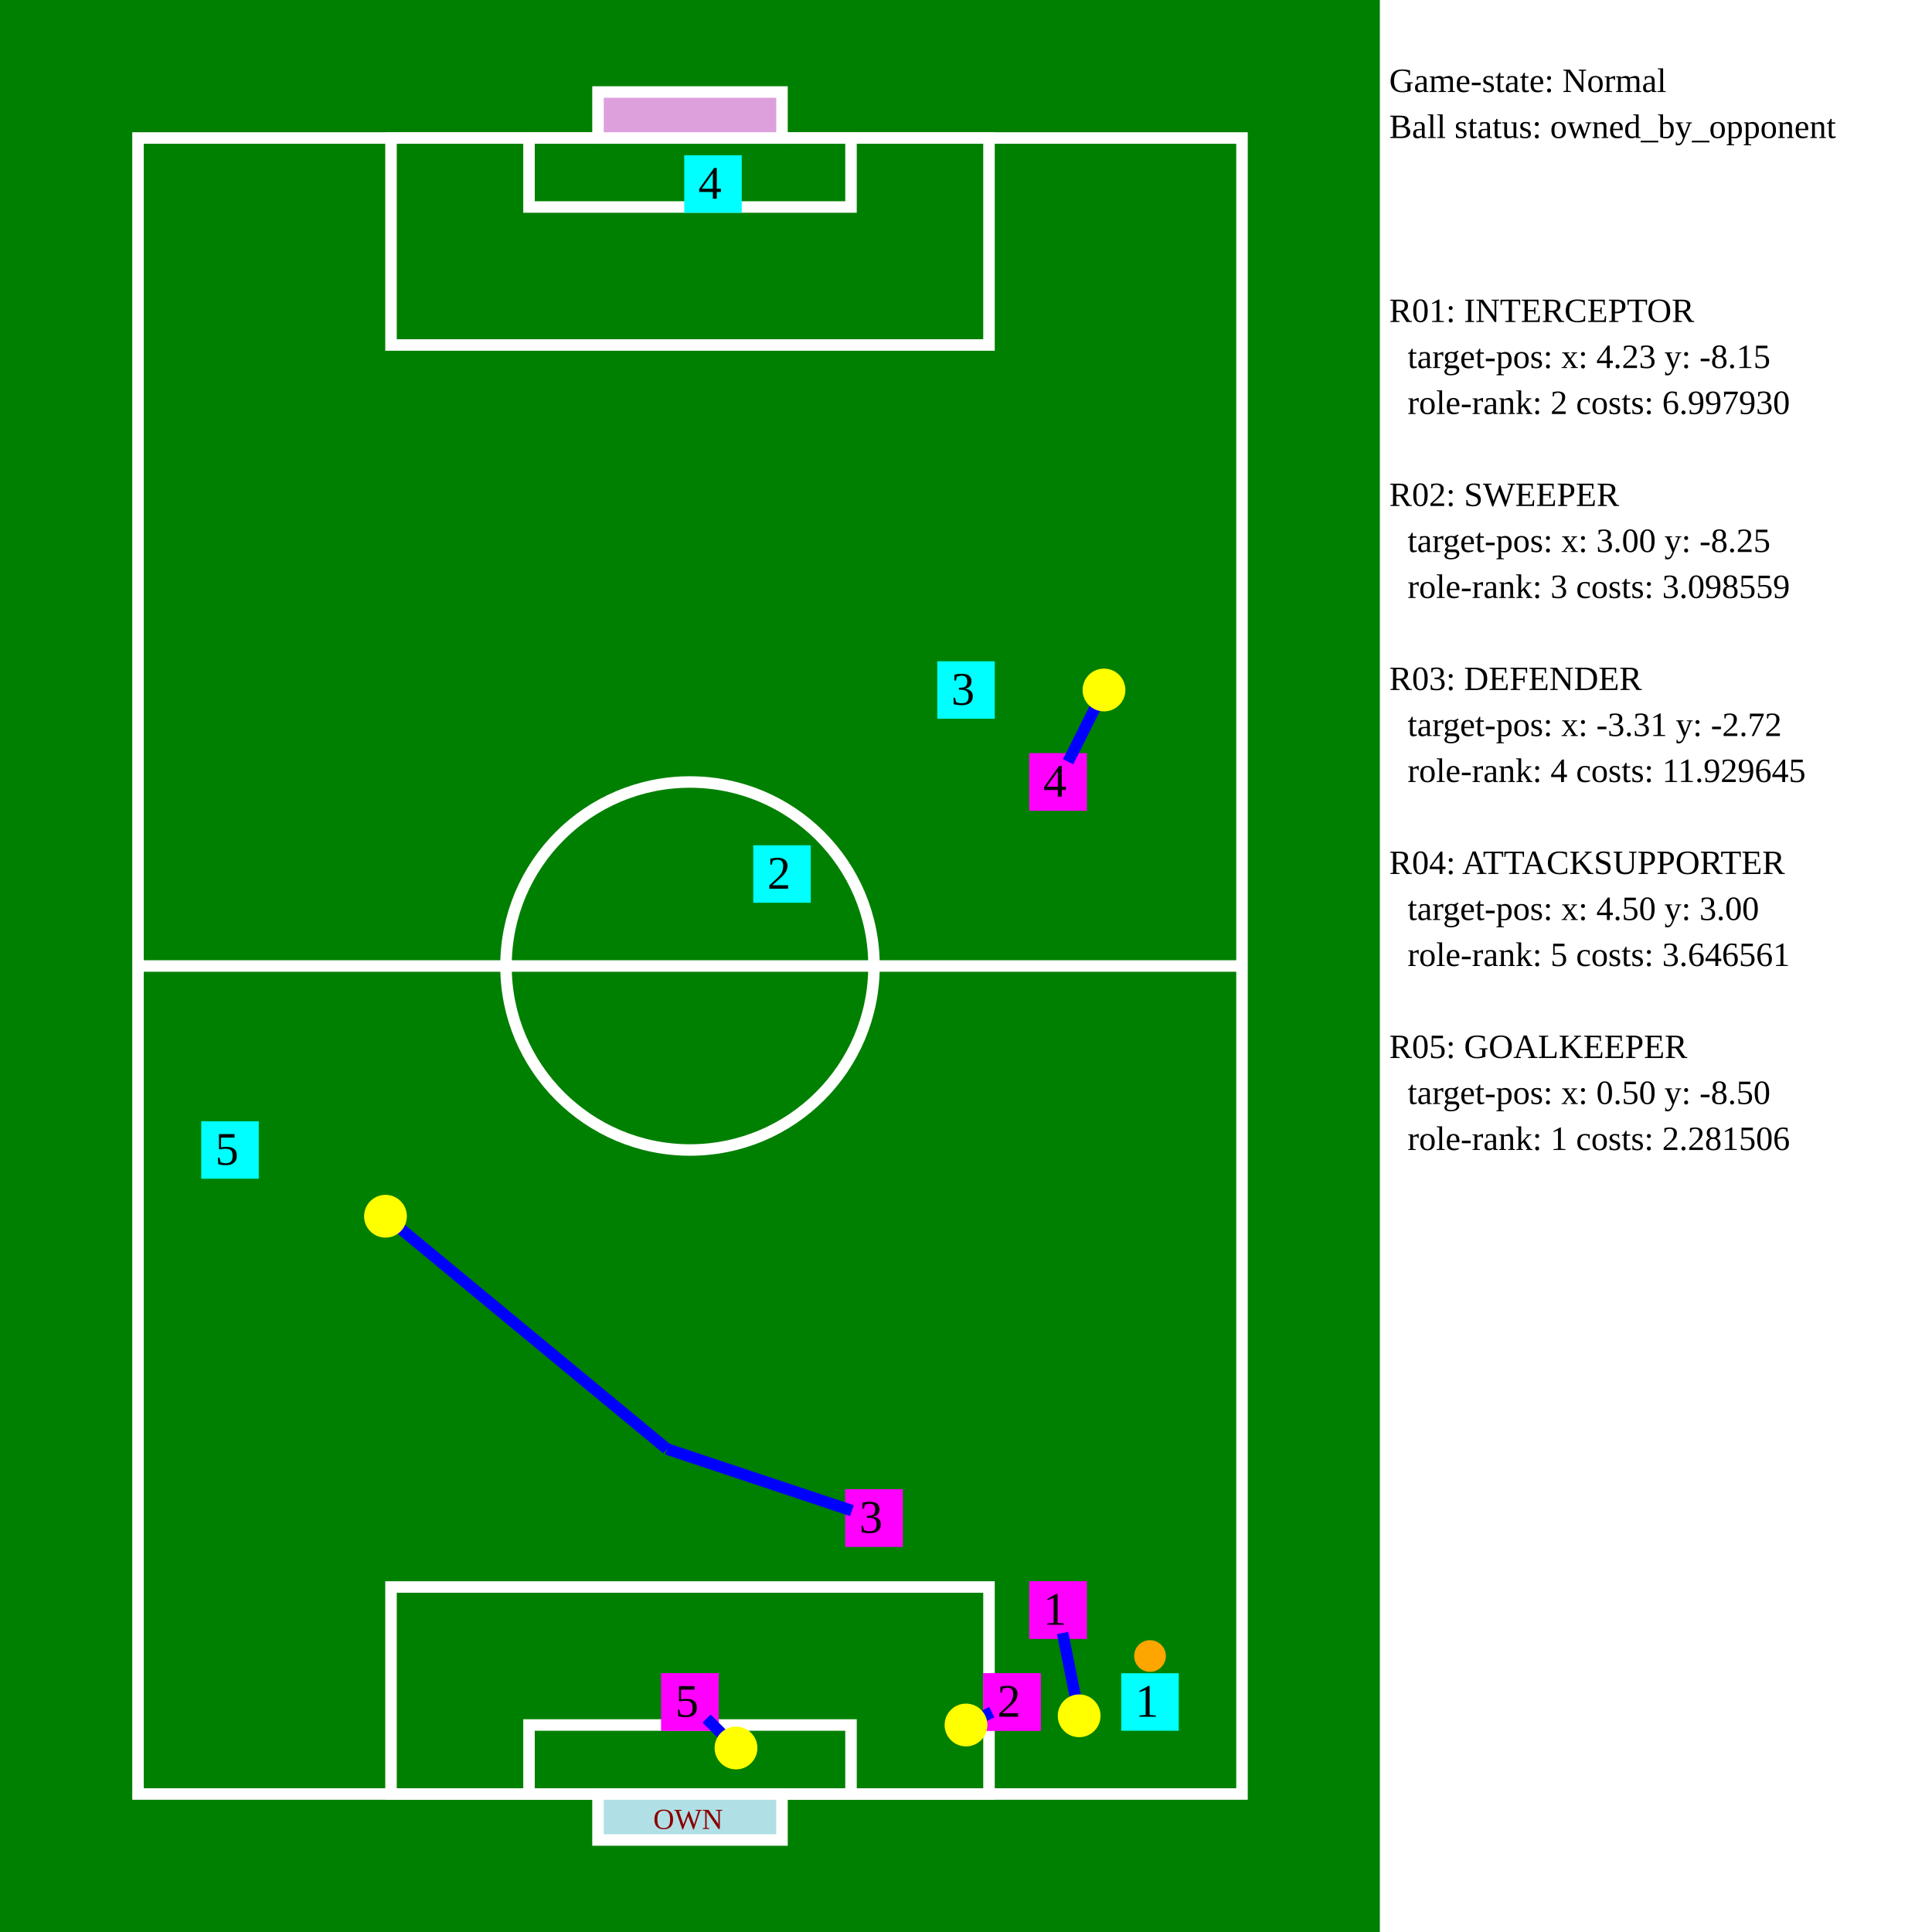
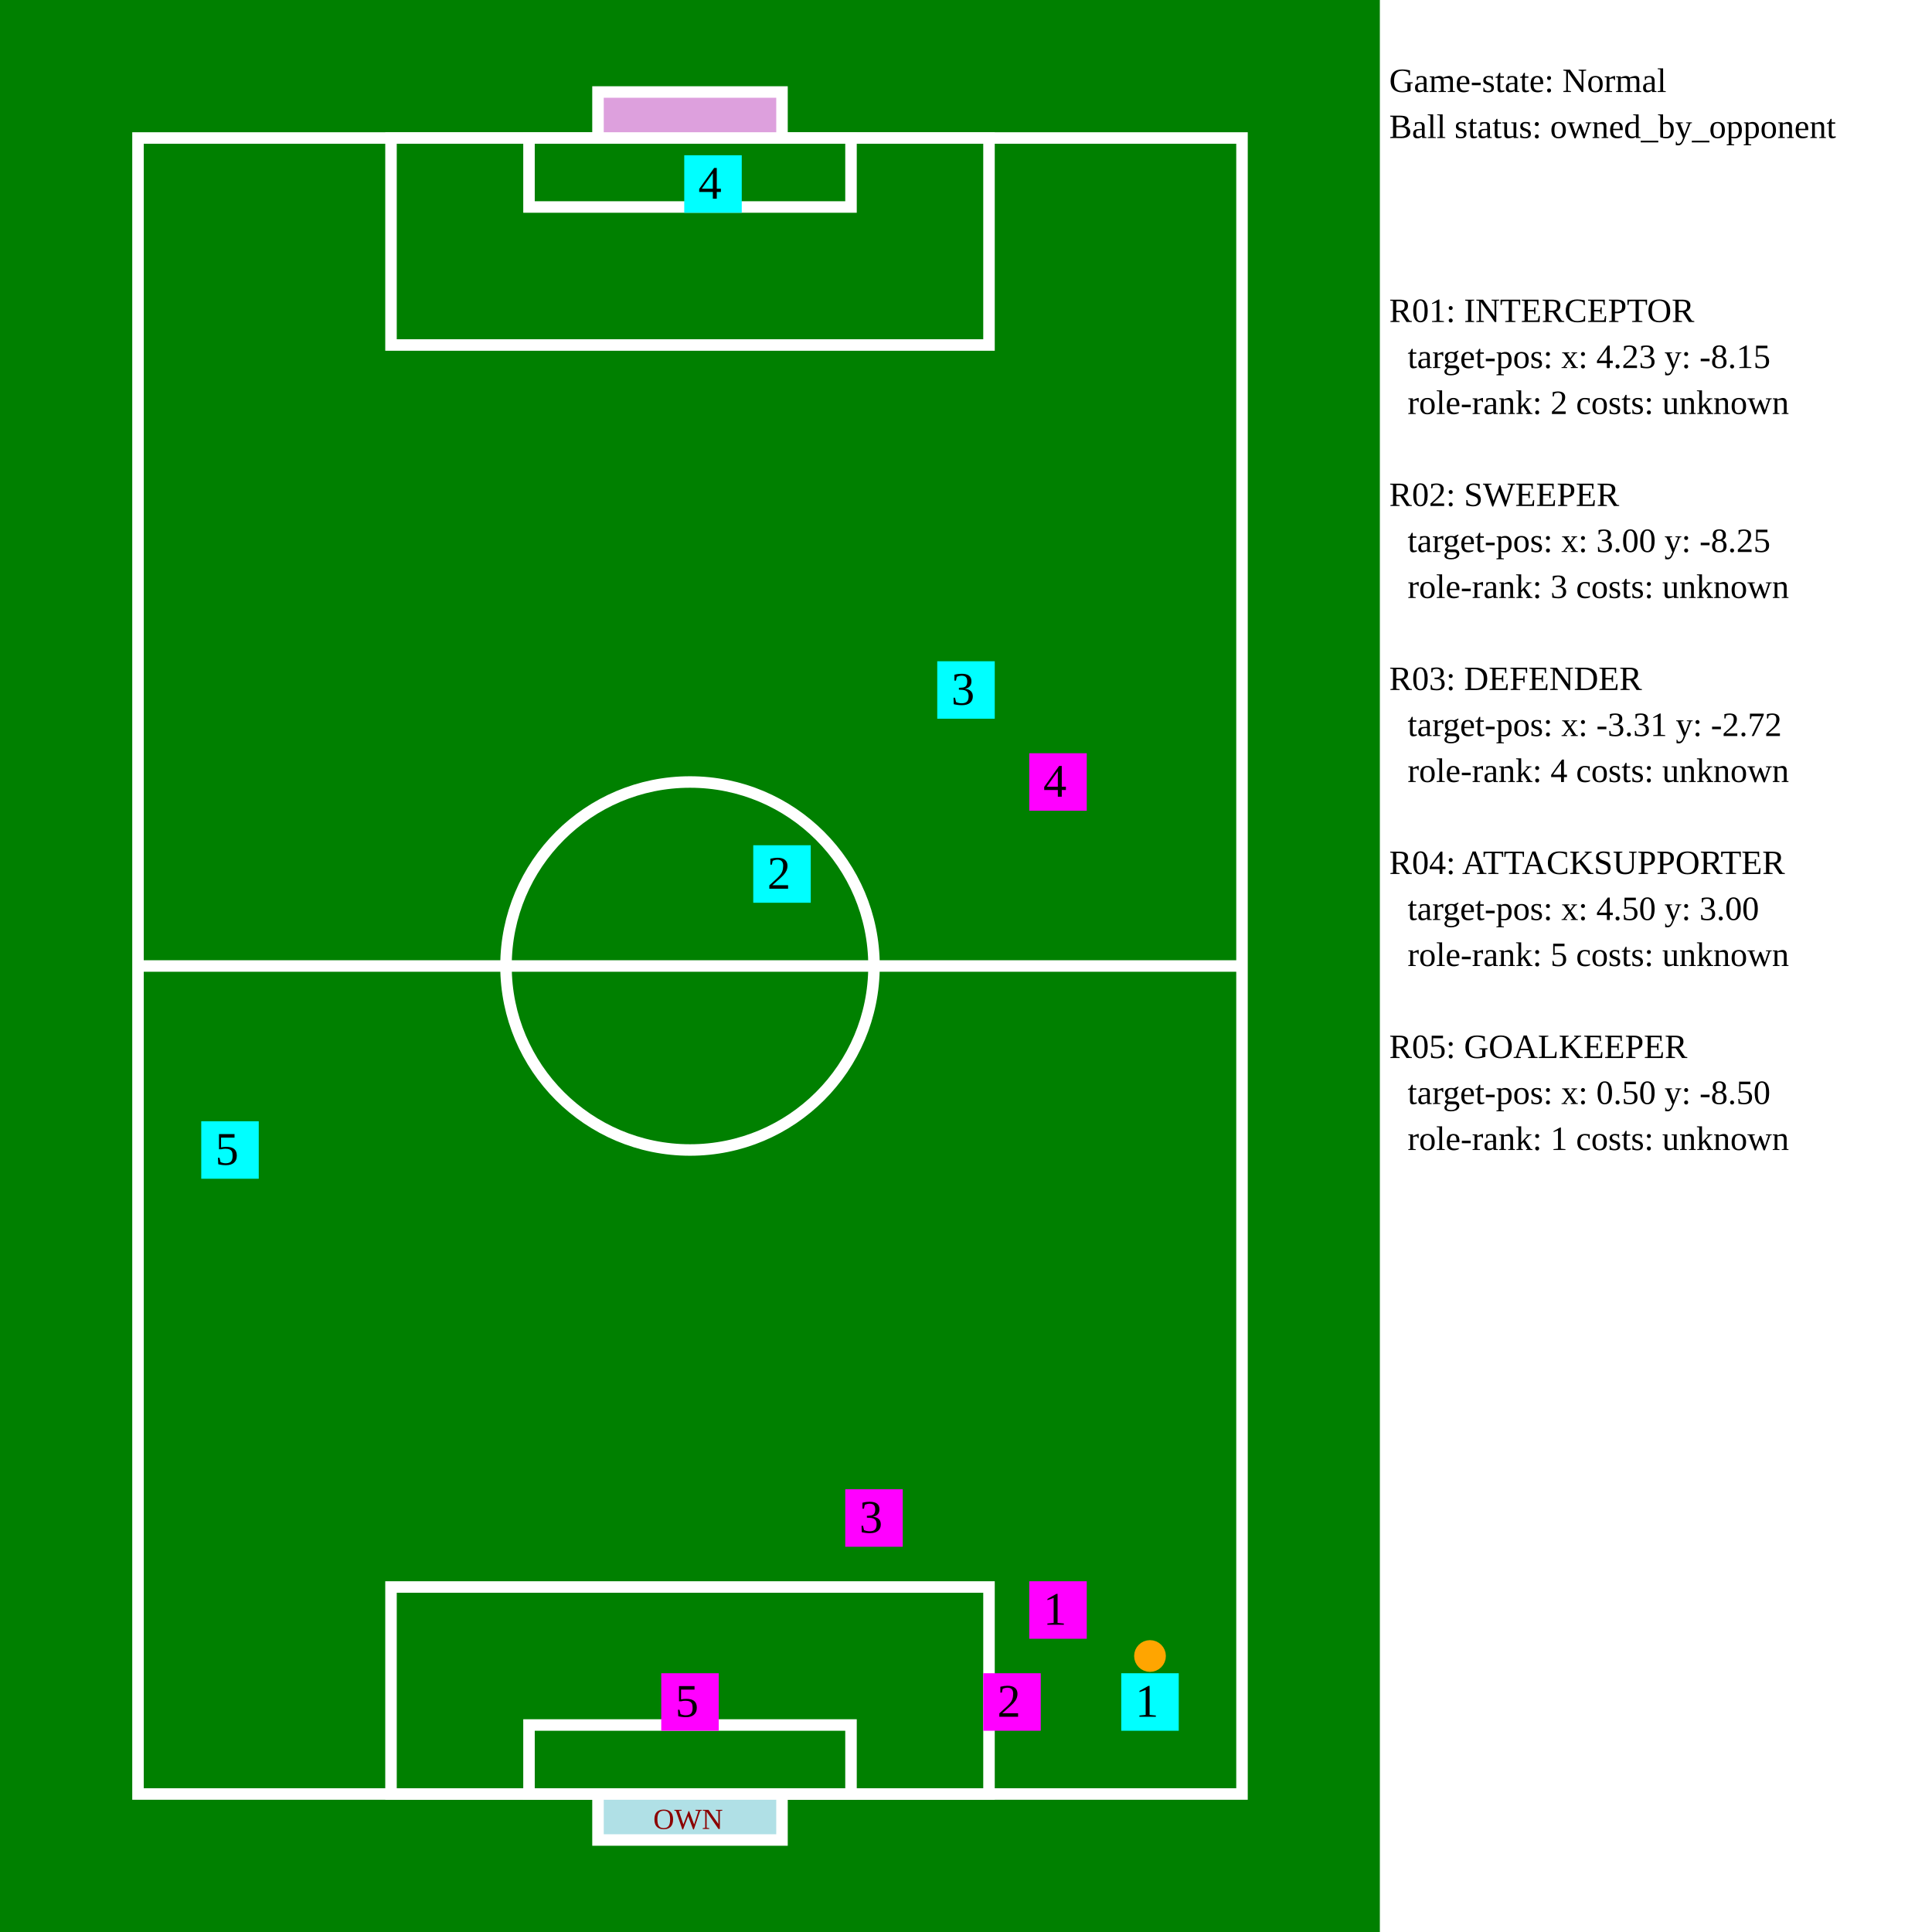
<svg xmlns="http://www.w3.org/2000/svg" width="21.00cm" height="21.00cm" version="1.1">
  <rect x="0cm" y="0cm" width="15.00cm" height="21.00cm" fill="green" stroke-width="0.02cm" />
  <rect x="15.00cm" y="0cm" width="6.00cm" height="21.00cm" fill="white" stroke-width="0.02cm" />
  <text x="15.10cm" y="1.00cm" font-size="14" font-weight-absolute="bold" fill="black">Game-state: Normal</text>
  <text x="15.10cm" y="1.50cm" font-size="14" font-weight-absolute="bold" fill="black">Ball status: owned_by_opponent</text>
  <text x="15.10cm" y="3.50cm" font-size="14" font-weight-absolute="bold" fill="black">R01: INTERCEPTOR</text>
  <text x="15.30cm" y="4.00cm" font-size="14" font-weight-absolute="bold" fill="black">target-pos: x: 4.23 y: -8.15</text>
-   <text x="15.30cm" y="4.50cm" font-size="14" font-weight-absolute="bold" fill="black">role-rank: 2 costs: 6.997930</text>
+   <text x="15.30cm" y="4.50cm" font-size="14" font-weight-absolute="bold" fill="black">role-rank: 2 costs: unknown</text>
  <text x="15.10cm" y="5.50cm" font-size="14" font-weight-absolute="bold" fill="black">R02: SWEEPER</text>
  <text x="15.30cm" y="6.00cm" font-size="14" font-weight-absolute="bold" fill="black">target-pos: x: 3.00 y: -8.25</text>
-   <text x="15.30cm" y="6.50cm" font-size="14" font-weight-absolute="bold" fill="black">role-rank: 3 costs: 3.098559</text>
+   <text x="15.30cm" y="6.50cm" font-size="14" font-weight-absolute="bold" fill="black">role-rank: 3 costs: unknown</text>
  <text x="15.10cm" y="7.50cm" font-size="14" font-weight-absolute="bold" fill="black">R03: DEFENDER</text>
  <text x="15.30cm" y="8.00cm" font-size="14" font-weight-absolute="bold" fill="black">target-pos: x: -3.31 y: -2.72</text>
-   <text x="15.30cm" y="8.50cm" font-size="14" font-weight-absolute="bold" fill="black">role-rank: 4 costs: 11.929645</text>
+   <text x="15.30cm" y="8.50cm" font-size="14" font-weight-absolute="bold" fill="black">role-rank: 4 costs: unknown</text>
  <text x="15.10cm" y="9.50cm" font-size="14" font-weight-absolute="bold" fill="black">R04: ATTACKSUPPORTER</text>
  <text x="15.30cm" y="10.00cm" font-size="14" font-weight-absolute="bold" fill="black">target-pos: x: 4.50 y: 3.00</text>
-   <text x="15.30cm" y="10.50cm" font-size="14" font-weight-absolute="bold" fill="black">role-rank: 5 costs: 3.646561</text>
+   <text x="15.30cm" y="10.50cm" font-size="14" font-weight-absolute="bold" fill="black">role-rank: 5 costs: unknown</text>
  <text x="15.10cm" y="11.50cm" font-size="14" font-weight-absolute="bold" fill="black">R05: GOALKEEPER</text>
  <text x="15.30cm" y="12.00cm" font-size="14" font-weight-absolute="bold" fill="black">target-pos: x: 0.50 y: -8.50</text>
-   <text x="15.30cm" y="12.50cm" font-size="14" font-weight-absolute="bold" fill="black">role-rank: 1 costs: 2.281506</text>
+   <text x="15.30cm" y="12.50cm" font-size="14" font-weight-absolute="bold" fill="black">role-rank: 1 costs: unknown</text>
  <rect x="1.50cm" y="1.50cm" width="12.00cm" height="18.00cm" fill="none" stroke="white" stroke-width="0.125cm" />
  <line x1="1.50cm" y1="10.50cm" x2="13.50cm" y2="10.50cm" stroke-width="0.125cm" stroke="white" />
  <circle cx="7.50cm" cy="10.50cm" r="2.00cm" fill="none" stroke="white" stroke-width="0.125cm" />
  <rect x="4.25cm" y="1.50cm" width="6.50cm" height="2.25cm" fill="green" stroke="white" stroke-width="0.125cm" />
  <rect x="4.25cm" y="17.25cm" width="6.50cm" height="2.25cm" fill="green" stroke="white" stroke-width="0.125cm" />
  <rect x="5.75cm" y="1.50cm" width="3.50cm" height="0.75cm" fill="green" stroke="white" stroke-width="0.125cm" />
  <rect x="5.75cm" y="18.75cm" width="3.50cm" height="0.75cm" fill="green" stroke="white" stroke-width="0.125cm" />
  <rect x="6.50cm" y="1.00cm" width="2.00cm" height="0.50cm" fill="plum" stroke="white" stroke-width="0.125cm" />
  <rect x="6.50cm" y="19.50cm" width="2.00cm" height="0.50cm" fill="powderblue" stroke="white" stroke-width="0.125cm" />
  <text x="7.10cm" y="19.88cm" fill="darkred">OWN</text>
  <rect x="12.25cm" y="18.25cm" width="0.50cm" height="0.50cm" fill="cyan" stroke="cyan" stroke-width="0.125cm" />
  <text x="12.34cm" y="18.66cm" font-size="large" font-weight-absolute="bold" fill="black">1</text>
  <rect x="8.25cm" y="9.25cm" width="0.50cm" height="0.50cm" fill="cyan" stroke="cyan" stroke-width="0.125cm" />
  <text x="8.34cm" y="9.66cm" font-size="large" font-weight-absolute="bold" fill="black">2</text>
  <rect x="10.25cm" y="7.25cm" width="0.50cm" height="0.50cm" fill="cyan" stroke="cyan" stroke-width="0.125cm" />
  <text x="10.34cm" y="7.66cm" font-size="large" font-weight-absolute="bold" fill="black">3</text>
  <rect x="7.50cm" y="1.75cm" width="0.50cm" height="0.50cm" fill="cyan" stroke="cyan" stroke-width="0.125cm" />
  <text x="7.59cm" y="2.16cm" font-size="large" font-weight-absolute="bold" fill="black">4</text>
  <rect x="2.25cm" y="12.25cm" width="0.50cm" height="0.50cm" fill="cyan" stroke="cyan" stroke-width="0.125cm" />
  <text x="2.34cm" y="12.66cm" font-size="large" font-weight-absolute="bold" fill="black">5</text>
  <rect x="11.25cm" y="17.25cm" width="0.50cm" height="0.50cm" fill="magenta" stroke="magenta" stroke-width="0.125cm" />
  <rect x="10.75cm" y="18.25cm" width="0.50cm" height="0.50cm" fill="magenta" stroke="magenta" stroke-width="0.125cm" />
  <rect x="9.25cm" y="16.25cm" width="0.50cm" height="0.50cm" fill="magenta" stroke="magenta" stroke-width="0.125cm" />
  <rect x="11.25cm" y="8.25cm" width="0.50cm" height="0.50cm" fill="magenta" stroke="magenta" stroke-width="0.125cm" />
  <rect x="7.25cm" y="18.25cm" width="0.50cm" height="0.50cm" fill="magenta" stroke="magenta" stroke-width="0.125cm" />
-   <rect x="11.25cm" y="17.25cm" width="0.50cm" height="0.50cm" fill="magenta" stroke="magenta" stroke-width="0.125cm" />
-   <line x1="11.55cm" y1="17.75cm" x2="11.73cm" y2="18.65cm" stroke-width="0.125cm" stroke="blue" />
-   <circle cx="11.73cm" cy="18.65cm" r="0.17cm" fill="yellow" stroke="yellow" stroke-width="0.125cm" />
-   <rect x="10.75cm" y="18.25cm" width="0.50cm" height="0.50cm" fill="magenta" stroke="magenta" stroke-width="0.125cm" />
-   <line x1="10.78cm" y1="18.61cm" x2="10.50cm" y2="18.75cm" stroke-width="0.125cm" stroke="blue" />
-   <circle cx="10.50cm" cy="18.75cm" r="0.17cm" fill="yellow" stroke="yellow" stroke-width="0.125cm" />
-   <rect x="9.25cm" y="16.25cm" width="0.50cm" height="0.50cm" fill="magenta" stroke="magenta" stroke-width="0.125cm" />
-   <line x1="9.26cm" y1="16.42cm" x2="7.25cm" y2="15.75cm" stroke-width="0.125cm" stroke="blue" />
-   <line x1="7.25cm" y1="15.75cm" x2="4.19cm" y2="13.22cm" stroke-width="0.125cm" stroke="blue" />
-   <circle cx="4.19cm" cy="13.22cm" r="0.17cm" fill="yellow" stroke="yellow" stroke-width="0.125cm" />
-   <rect x="11.25cm" y="8.25cm" width="0.50cm" height="0.50cm" fill="magenta" stroke="magenta" stroke-width="0.125cm" />
-   <line x1="11.61cm" y1="8.28cm" x2="12.00cm" y2="7.50cm" stroke-width="0.125cm" stroke="blue" />
-   <circle cx="12.00cm" cy="7.50cm" r="0.17cm" fill="yellow" stroke="yellow" stroke-width="0.125cm" />
-   <rect x="7.25cm" y="18.25cm" width="0.50cm" height="0.50cm" fill="magenta" stroke="magenta" stroke-width="0.125cm" />
-   <line x1="7.68cm" y1="18.68cm" x2="8.00cm" y2="19.00cm" stroke-width="0.125cm" stroke="blue" />
-   <circle cx="8.00cm" cy="19.00cm" r="0.17cm" fill="yellow" stroke="yellow" stroke-width="0.125cm" />
  <text x="11.34cm" y="17.66cm" font-size="large" font-weight-absolute="bold" fill="black">1</text>
  <text x="10.84cm" y="18.66cm" font-size="large" font-weight-absolute="bold" fill="black">2</text>
  <text x="9.34cm" y="16.66cm" font-size="large" font-weight-absolute="bold" fill="black">3</text>
  <text x="11.34cm" y="8.66cm" font-size="large" font-weight-absolute="bold" fill="black">4</text>
  <text x="7.34cm" y="18.66cm" font-size="large" font-weight-absolute="bold" fill="black">5</text>
  <circle cx="12.50cm" cy="18.00cm" r="0.11cm" fill="orange" stroke="orange" stroke-width="0.125cm" />
</svg>
